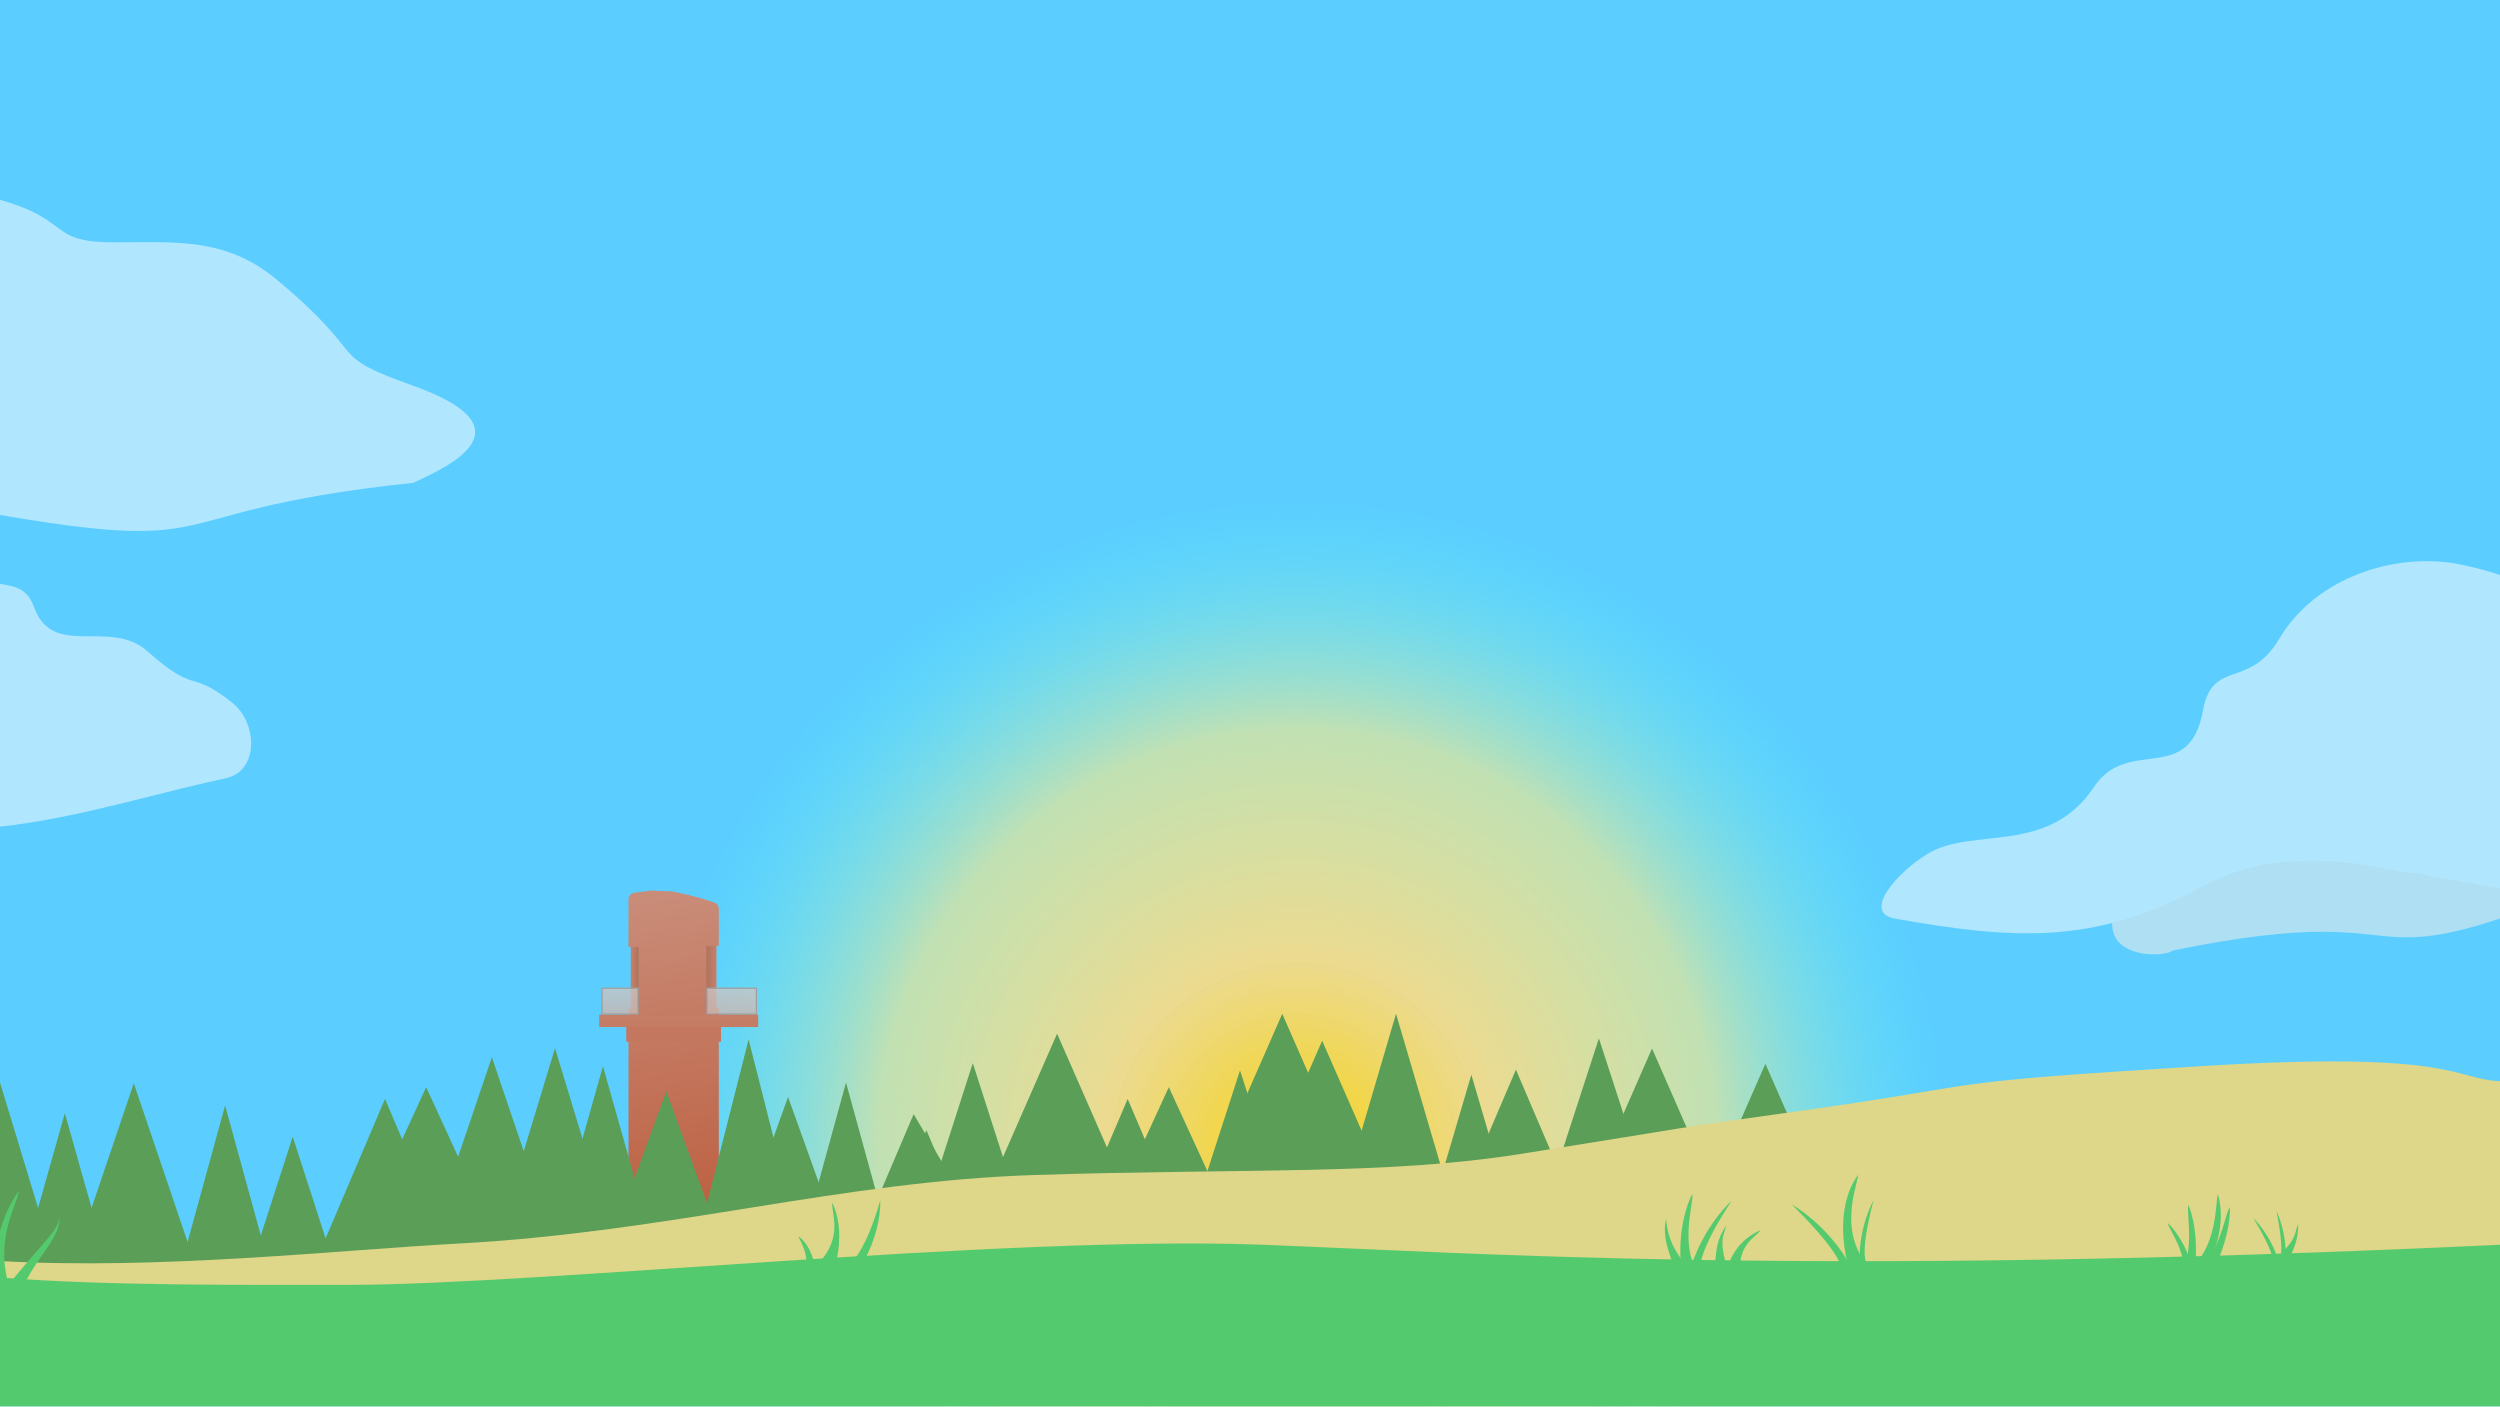
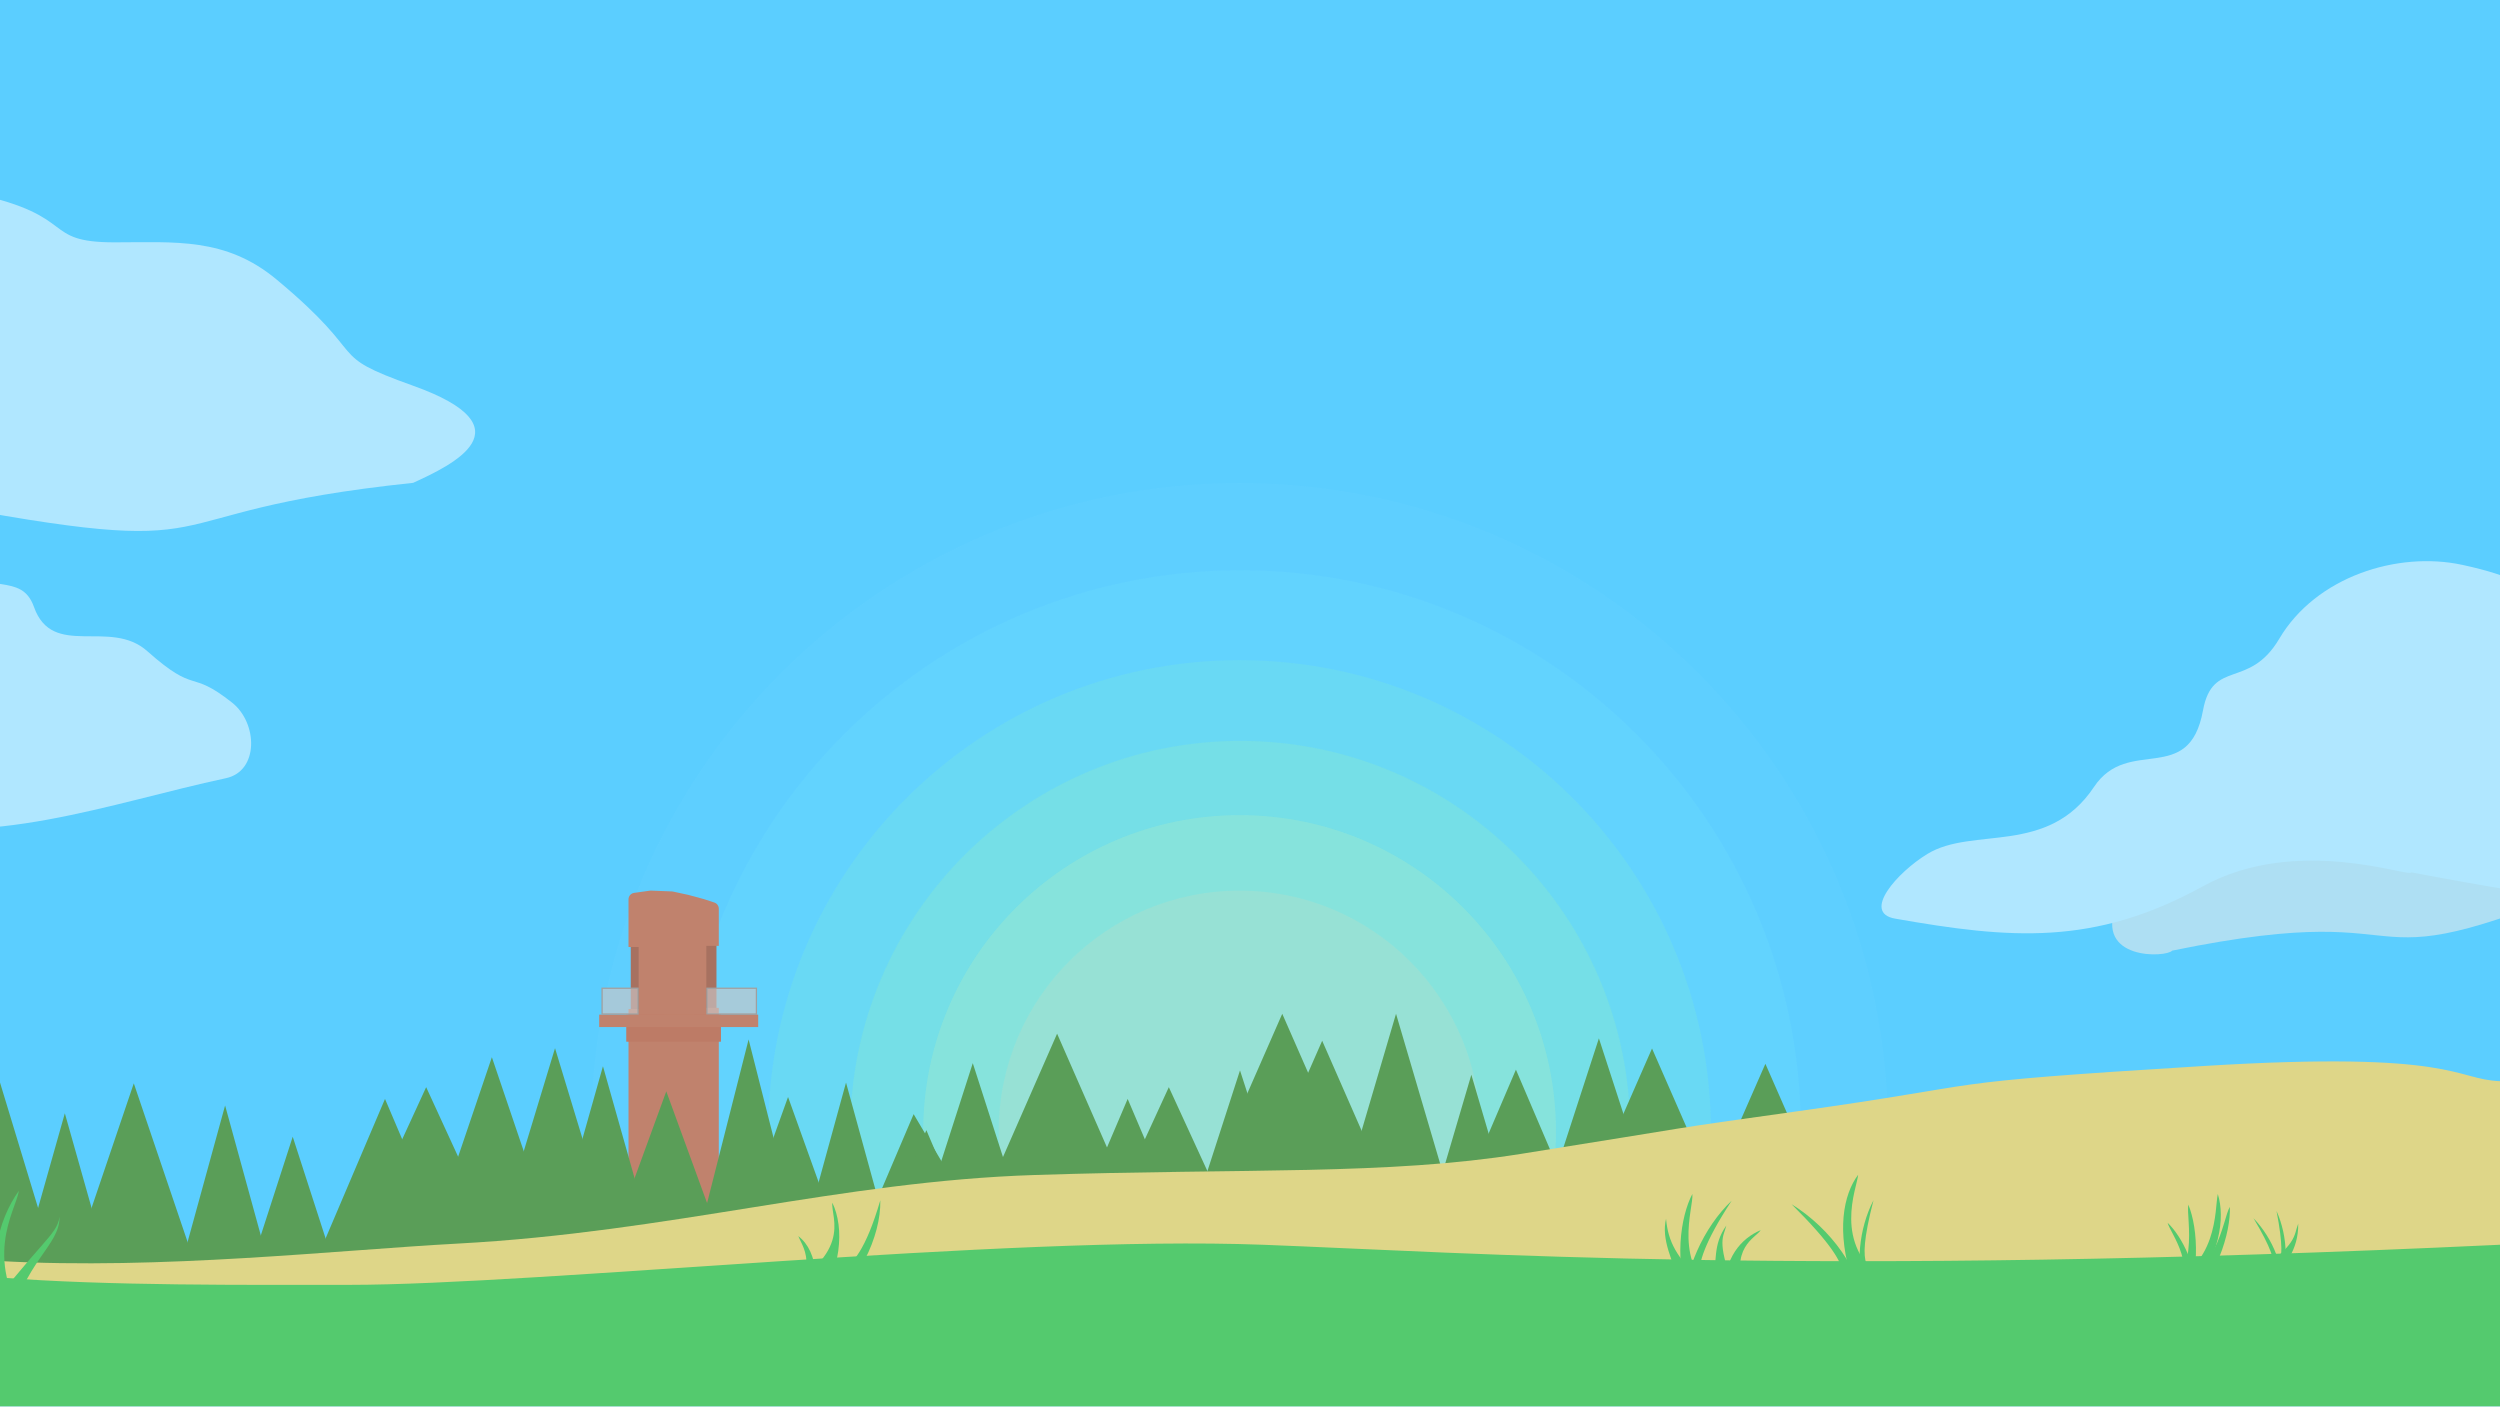
<svg xmlns="http://www.w3.org/2000/svg" width="1920" height="1080" viewBox="0 0 1920 1080" fill="none">
-   <g id="Desktop - 3" clip-path="url(#clip0)">
-     <rect width="1920" height="1080" fill="#5BCEFF" />
-     <g id="Landscape">
-       <circle id="Sun" cx="996" cy="882" r="498" fill="url(#paint0_radial)" />
-       <g id="Group 4">
-         <rect id="Rectangle 26" width="65.822" height="65.822" transform="matrix(-1 0 0 1 550.248 719.496)" fill="url(#paint1_linear)" />
-         <path id="Subtract" fill-rule="evenodd" clip-rule="evenodd" d="M482.694 690.681C482.694 688.188 484.532 686.075 487.001 685.73L499.119 684.033C499.413 683.991 499.711 683.977 500.008 683.988L515.992 684.614C516.282 684.625 516.571 684.662 516.856 684.723L528.61 687.272L540.792 690.572L548.597 693.136C550.649 693.81 552.037 695.726 552.037 697.886V726.425H542.453V774.059H552.037V976.05C552.037 978.811 549.798 981.05 547.037 981.05H487.694C484.933 981.05 482.694 978.811 482.694 976.05V774.92H490.489V727.286H482.694V690.681Z" fill="url(#paint2_linear)" />
-         <rect id="Rectangle 27" x="480.962" y="779.25" width="72.75" height="20.786" fill="url(#paint3_linear)" />
-         <path id="Rectangle 28" d="M460.177 779.25H532.927V788.777H460.177V779.25Z" fill="url(#paint4_linear)" />
-         <g id="Rectangle 30">
-           <mask id="path-6-inside-1" fill="white">
-             <path d="M461.909 758.465H490.489V779.25H461.909V758.465Z" />
-           </mask>
-           <path d="M461.909 758.465H490.489V779.25H461.909V758.465Z" fill="url(#paint5_linear)" stroke="#A0A0A0" stroke-width="2" mask="url(#path-6-inside-1)" />
+   <g id="header 1" clip-path="url(#clip0)">
+     <g id="Desktop   3">
+       <path id="Vector" d="M1920 0H0V1080H1920V0Z" fill="#5BCEFF" />
+       <g id="Sun-Main" opacity="0.75">
+         <path id="Sun" d="M952 1367C1227.04 1367 1450 1144.04 1450 869C1450 593.962 1227.04 371 952 371C676.962 371 454 593.962 454 869C454 1144.04 676.962 1367 952 1367Z" fill="#91DEFF" fill-opacity="0.1" />
+         <path id="Sun_2" d="M952.5 1299C1190.26 1299 1383 1106.26 1383 868.5C1383 630.741 1190.26 438 952.5 438C714.741 438 522 630.741 522 868.5C522 1106.26 714.741 1299 952.5 1299Z" fill="#91FFF8" fill-opacity="0.1" />
+         <path id="Sun_3" d="M952 1231C1151.93 1231 1314 1068.93 1314 869C1314 669.073 1151.93 507 952 507C752.073 507 590 669.073 590 869C590 1068.93 752.073 1231 952 1231Z" fill="#91FFBD" fill-opacity="0.2" />
+         <path id="Sun_4" d="M952.5 1168C1117.91 1168 1252 1033.91 1252 868.5C1252 703.091 1117.91 569 952.5 569C787.091 569 653 703.091 653 868.5C653 1033.91 787.091 1168 952.5 1168Z" fill="#B4FF91" fill-opacity="0.2" />
+         <path id="Sun_5" d="M952 1112C1086.21 1112 1195 1003.21 1195 869C1195 734.795 1086.21 626 952 626C817.795 626 709 734.795 709 869C709 1003.21 817.795 1112 952 1112Z" fill="#F8FFA4" fill-opacity="0.2" />
+         <path id="Sun_6" d="M952 1054C1054.17 1054 1137 971.173 1137 869C1137 766.827 1054.17 684 952 684C849.827 684 767 766.827 767 869C767 971.173 849.827 1054 952 1054Z" fill="#FFE5A4" fill-opacity="0.2" />
+       </g>
+       <g id="Landscape">
+         <g id="Group 4">
+           <path id="Rectangle 26" d="M484.426 719.496H550.248V785.317H484.426V719.496Z" fill="#A77160" />
+           <path id="Subtract" fill-rule="evenodd" clip-rule="evenodd" d="M482.694 690.681C482.694 688.188 484.532 686.075 487.001 685.73L499.119 684.033C499.413 683.991 499.711 683.977 500.008 683.988L515.992 684.614C516.282 684.625 516.571 684.662 516.856 684.723L528.61 687.272L540.792 690.572L548.597 693.136C550.649 693.81 552.037 695.726 552.037 697.886V726.425H542.453V774.059H552.037V976.05C552.037 978.811 549.798 981.05 547.037 981.05H487.694C484.933 981.05 482.694 978.811 482.694 976.05V774.92H490.489V727.286H482.694V690.681Z" fill="#C0826D" />
+           <path id="Rectangle 27" d="M553.712 779.25H480.962V800.036H553.712V779.25Z" fill="#BD7B66" />
+           <path id="Rectangle 28" d="M460.177 779.25H532.927V788.777H460.177V779.25Z" fill="#C0826D" />
+           <g id="Rectangle 30">
+             <mask id="mask0" mask-type="alpha" maskUnits="userSpaceOnUse" x="461" y="758" width="30" height="22">
+               <g id="path 6 inside 1">
+                 <path id="Vector_2" d="M461.909 758.465H490.489V779.25H461.909V758.465Z" fill="white" />
+               </g>
+             </mask>
+             <g mask="url(#mask0)">
+               <path id="Vector_3" d="M461.909 758.465H490.489V779.25H461.909V758.465Z" fill="#CBC7C6" fill-opacity="0.65" stroke="#A0A0A0" stroke-width="2" />
+             </g>
+           </g>
+           <g id="Rectangle 31">
+             <mask id="mask1" mask-type="alpha" maskUnits="userSpaceOnUse" x="542" y="758" width="40" height="22">
+               <g id="path 7 inside 2">
+                 <path id="Vector_4" d="M542.453 758.465H581.427V779.25H542.453V758.465Z" fill="white" />
+               </g>
+             </mask>
+             <g mask="url(#mask1)">
+               <path id="Vector_5" d="M542.453 758.465H581.427V779.25H542.453V758.465Z" fill="#CBC7C6" fill-opacity="0.65" stroke="#A0A0A0" stroke-width="2" />
+             </g>
+           </g>
+           <path id="Rectangle 29" d="M509.543 779.25H582.293V788.777H509.543V779.25Z" fill="#C0826D" />
        </g>
-         <g id="Rectangle 31">
-           <mask id="path-7-inside-2" fill="white">
-             <path d="M542.453 758.465H581.427V779.25H542.453V758.465Z" />
-           </mask>
-           <path d="M542.453 758.465H581.427V779.25H542.453V758.465Z" fill="url(#paint6_linear)" stroke="#A0A0A0" stroke-width="2" mask="url(#path-7-inside-2)" />
+         <g id="Tree Lines">
+           <g id="Tree Line">
+             <path id="Polygon 8" d="M984.77 778.577L1046.1 918.401H923.435L984.77 778.577Z" fill="#5A9E58" />
+             <path id="Polygon 9" d="M1015.43 799.292L1076.76 939.115H954.095L1015.43 799.292Z" fill="#5A9E58" />
+             <path id="Polygon 10" d="M1072.15 778.577L1111.45 912.112H1032.85L1072.15 778.577Z" fill="#5A9E58" />
+             <path id="Polygon 4" d="M605.22 842.474L649.827 966.761H560.613L605.22 842.474Z" fill="#5A9E58" />
+             <path id="Polygon 5" d="M811.851 793.867L750.516 933.69H873.186L811.851 793.867Z" fill="#5A9E58" />
+             <path id="Polygon 6" d="M747.095 816.491L704.877 947.807H789.312L747.095 816.491Z" fill="#5A9E58" />
+             <path id="Polygon 1" d="M1227.95 797.438L1273.33 937.092H1182.57L1227.95 797.438Z" fill="#5A9E58" />
+             <path id="Polygon 7" d="M1164.23 821.486L1218.92 949.472H1109.53L1164.23 821.486Z" fill="#5A9E58" />
+             <path id="Polygon 2" d="M1268.75 805.233L1319.47 921.012H1218.04L1268.75 805.233Z" fill="#5A9E58" />
+             <path id="Polygon 3" d="M1355.82 817L1417.16 956.823H1294.49L1355.82 817Z" fill="#5A9E58" />
+           </g>
+           <g id="Tree Line 2">
+             <path id="Polygon 3 2" d="M426.259 805L485.152 999H367.366L426.259 805Z" fill="#5A9E58" />
+             <path id="Polygon 8 2" d="M866.048 843.973L925.15 982.742H806.947L866.048 843.973Z" fill="#5A9E58" />
+             <path id="Polygon 9 2" d="M897.659 834.94L956.923 963.871H838.395L897.659 834.94Z" fill="#5A9E58" />
+             <path id="Polygon 10 2" d="M952.321 822.047L990.264 939.374H914.377L952.321 822.047Z" fill="#5A9E58" />
+             <path id="Polygon 4 2" d="M463.067 818.857L506.194 971.502H419.94L463.067 818.857Z" fill="#5A9E58" />
+             <path id="Polygon 11" d="M377.759 811.929L429.512 964.574H326.006L377.759 811.929Z" fill="#5A9E58" />
+             <path id="Polygon 5 2" d="M701.672 855.665L642.57 994.434L760.773 955.552L701.672 855.665Z" fill="#5A9E58" />
+             <path id="Polygon 6 2" d="M649.742 831.415L608.865 980.163H690.619L649.742 831.415Z" fill="#5A9E58" />
+           </g>
+           <g id="Tree Line 3">
+             <path id="Polygon 11 2" d="M1594.45 864.366L1533.12 1004.19H1655.78L1594.45 864.366Z" fill="#5A9E58" />
+             <path id="Polygon 10 3" d="M1129.99 825.393L1090.69 958.928H1169.29L1129.99 825.393Z" fill="#5A9E58" />
+             <path id="Polygon 5 3" d="M1482.09 851.855L1543.43 991.679H1420.76L1482.09 851.855Z" fill="#5A9E58" />
+             <path id="Polygon 6 3" d="M1532.54 864.366L1574.75 995.681H1490.32L1532.54 864.366Z" fill="#5A9E58" />
+           </g>
+           <g id="Tree Line 4">
+             <path id="Polygon 8 3" d="M295.682 843.973L354.784 982.742H236.581L295.682 843.973Z" fill="#5A9E58" />
+             <path id="Polygon 9 3" d="M327.293 834.94L386.557 963.871H268.029L327.293 834.94Z" fill="#5A9E58" />
+             <path id="Polygon 10 4" d="M224.813 873L262.757 990.327H186.87L224.813 873Z" fill="#5A9E58" />
+             <path id="Polygon 11 3" d="M102.759 832L154.512 984.645H51.006L102.759 832Z" fill="#5A9E58" />
+             <path id="Polygon 6 4" d="M172.877 849L132 997.748H213.754L172.877 849Z" fill="#5A9E58" />
+             <path id="Polygon 4 3" d="M49.799 855L92.926 1007.65H6.672L49.799 855Z" fill="#5A9E58" />
+             <path id="Polygon 3 3" d="M-0.107 831L58.786 1025H-59L-0.107 831Z" fill="#5A9E58" />
+             <path id="Polygon 1 2" d="M574.931 798.304L618.668 970.652H531.195L574.931 798.304Z" fill="#5A9E58" />
+             <path id="Polygon 7 2" d="M511.708 838.143L564.586 982.994H458.83L511.708 838.143Z" fill="#5A9E58" />
+             <path id="Polygon 2 2" d="M711.457 867.966L760.325 982.872H662.59L711.457 867.966Z" fill="#5A9E58" />
+           </g>
        </g>
-         <path id="Rectangle 29" d="M509.543 779.25H582.293V788.777H509.543V779.25Z" fill="url(#paint7_linear)" />
+         <g id="Dunes">
+           <path id="Hills A" d="M351.78 955.063C259.275 960.052 123.34 975.377 0 968.487L1.202 1068.52L1920 996.922V830.349C1884.76 828.971 1886.62 806.759 1692.94 818.656C1474.41 832.081 1538.37 831.412 1378.47 853.732C1273.17 868.43 1315.92 862.687 1167.94 886.21C1064.65 902.628 958.431 897.123 794.836 902.391C645.066 907.214 514.764 946.272 351.78 955.063Z" fill="#DED688" />
+         </g>
+         <g id="Grass">
+           <g id="Group 1">
+             <path id="Vector 4" d="M14.519 914.464C12.127 930.172 -15.477 967.809 25.598 1023.06C7.218 1044.99 12.582 1035.94 8.148 1025.59C-13.82 974.315 -1.103 936.66 14.519 914.464Z" fill="#54CA6E" />
+             <path id="Vector 5" d="M45.745 934.522C43.38 949.679 31.022 952.277 -20.816 1021.95C-19.11 1040.7 3.466 1032.41 5.906 1021.95C18.573 967.63 45.745 957.473 45.745 934.522Z" fill="#54CA6E" />
+           </g>
+           <g id="Group 2">
+             <path id="Vector 3" d="M1427.07 902.203C1426 913.087 1407.23 955.063 1447.07 983.639C1445.95 996.729 1424.97 990.963 1422.57 983.639C1410.15 945.629 1415.66 917.414 1427.07 902.203Z" fill="#54CA6E" />
+             <path id="Vector 2" d="M1375.94 924.842C1438.53 987.095 1404.64 978.718 1419.18 1005.47C1435.48 1021.4 1432.06 1014.03 1431.59 1005.85C1429.88 976.359 1406.12 943.528 1375.94 924.842Z" fill="#54CA6E" />
+             <path id="Vector 10" d="M1748.36 930.017C1758.75 983.403 1744.37 967.413 1742.53 986.084C1745.33 999.846 1746.14 994.902 1748.73 990.567C1758.05 974.94 1757.29 949.983 1748.36 930.017Z" fill="#54CA6E" />
+             <path id="Vector 11" d="M1730.67 935.572C1758.55 982.271 1739.59 972.107 1744.2 990.294C1751.5 1002.29 1750.58 997.365 1751.55 992.41C1755.02 974.545 1745.84 951.326 1730.67 935.572Z" fill="#54CA6E" />
+             <path id="Vector 8" d="M1438.87 921.696C1423 983.072 1439.61 967.416 1439.81 990.204C1435.58 1005.99 1435.19 999.883 1432.88 994.07C1424.52 973.112 1427.63 943.43 1438.87 921.696Z" fill="#54CA6E" />
+             <path id="Vector 4 2" d="M1299.74 916.956C1300.84 927.947 1283.79 970.444 1320.62 997.068C1322.12 1010.26 1301.82 1009.71 1298.78 1002.74C1284.85 970.879 1290.72 933.915 1299.74 916.956Z" fill="#54CA6E" />
+             <path id="Vector 5 2" d="M1352.26 944.755C1348.11 950.911 1327.82 958.212 1340.42 993.385C1335.59 1000.83 1324.53 996.567 1324.43 991.665C1323.95 966.224 1337.26 950.937 1352.26 944.755Z" fill="#54CA6E" />
+             <path id="Vector 9" d="M1325.82 941.206C1323.65 950.3 1318.3 952.15 1330.9 987.323C1326.06 994.767 1313.83 989.896 1314.91 985.603C1319.32 968.054 1314.91 956.795 1325.82 941.206Z" fill="#54CA6E" />
+             <path id="Vector 7" d="M1279.52 936.009C1281.13 954.004 1287.89 965.595 1306.14 983.687C1303.51 992.167 1291.71 991.074 1290.29 986.382C1284.92 968.684 1275.61 952.416 1279.52 936.009Z" fill="#54CA6E" />
+             <path id="Vector 6" d="M1329.92 922.152C1286.99 987.668 1315.37 981.606 1301.52 1008.89C1290.32 1025.66 1293.16 1014.8 1293.09 1006.47C1292.81 976.447 1308.63 942.23 1329.92 922.152Z" fill="#54CA6E" />
+           </g>
+           <g id="Group 8">
+             <path id="Vector 10 2" d="M1703.28 917C1700.71 927.837 1704.62 974.554 1657.59 988.694C1654.34 1001.67 1676.05 1003.16 1680.72 996.915C1704.96 964.49 1709.05 935.475 1703.28 917Z" fill="#54CA6E" />
+             <path id="Vector 11 2" d="M1680.63 925.146C1678.58 936.212 1691.87 980.887 1652.88 1004.67C1650.23 1017.94 1670.5 1019.18 1674.14 1012.37C1690.79 981.236 1688.15 943.169 1680.63 925.146Z" fill="#54CA6E" />
+             <path id="Vector 14" d="M1712.52 926.847C1706.75 936.515 1703.72 983.026 1658.9 991.807C1651.82 1003.33 1670.4 1011.53 1676.17 1006.4C1702.58 982.976 1713.31 946.357 1712.52 926.847Z" fill="#54CA6E" />
+             <path id="Vector 13" d="M1664.73 939.12C1666.67 947.183 1689.36 973.463 1669.73 1000.84C1671.93 1010.56 1686.26 1005.51 1686.7 999.857C1688.72 974.014 1675.36 949.098 1664.73 939.12Z" fill="#54CA6E" />
+             <path id="Vector 12" d="M1765.04 939.7C1761.23 949.655 1765.07 955.013 1730.62 979.292C1730.38 989.521 1745.01 993.272 1746.75 988.533C1753.89 969.162 1765.27 961.647 1765.04 939.7Z" fill="#54CA6E" />
+           </g>
+           <g id="Group 5">
+             <path id="Vector 3 2" d="M639.271 923.691C637.714 935.521 658.116 964.111 587.104 998.608C585.042 1012.79 619.101 1018.37 623.672 1011.26C647.393 974.325 648.323 942.915 639.271 923.691Z" fill="#54CA6E" />
+             <path id="Vector 4 3" d="M613.103 949.319C617.218 959.943 632.972 974.333 591.377 1032.69C596.152 1045.5 626.149 1036.19 626.603 1028.3C628.963 987.368 629.128 961.814 613.103 949.319Z" fill="#54CA6E" />
+             <path id="Vector 2 2" d="M676.09 921.781C653.774 998.137 635.319 967.262 617.847 994.169C612.318 1013.85 622.726 1015.13 630.602 1008.81C658.994 985.996 676.659 950.149 676.09 921.781Z" fill="#54CA6E" />
+           </g>
+         </g>
+         <path id="Vector 4 4" d="M1920 1146H0V981.117C80.695 987.64 193.072 986.77 268.093 986.77C414.144 986.77 771.601 948.502 969.67 955.965C1127.95 961.929 1386.48 981.117 1920 955.965V1146Z" fill="#54CA6E" />
+         <path id="WolkD" d="M-482.705 564.049C-261.702 561.171 -422.541 670.582 -173.788 614.978C-173.5 618.284 -173.594 606.69 -98.872 628.402C-12.649 653.456 86.189 616.287 173.507 597.656C198.942 592.23 198.051 555.3 178.27 539.63C144.927 513.214 151.582 534.26 113.076 500.054C84.398 474.579 40.366 506.385 26.077 466.107C16.358 438.708 -10.151 458.063 -35.65 432.545C-66.633 401.539 -131.912 389.616 -179.19 404.901C-231.622 421.852 -228.125 427.059 -302.511 421.596C-348.178 418.241 -359.099 454.48 -405.458 471.124C-471.347 494.78 -486.582 472.133 -518.147 521.514C-543.019 560.422 -487.971 568.488 -482.705 564.049Z" fill="#B0E7FF" />
+         <path id="WolkC" d="M1668.21 730.081C1884.73 685.727 1785.66 767.417 2019.53 666.062C2020.44 669.255 2097.96 622.491 2175.43 629.776C2264.82 638.182 2325.52 616.895 2407.78 582.189C2431.74 572.08 2399.31 558.543 2374.29 555.281C2336.62 550.371 2285.6 581.638 2241.35 555.276C2208.4 535.644 2171.13 575.158 2149.52 538.282C2134.83 513.198 2112.43 537.189 2082.59 516.916C2046.33 492.284 1979.98 492.84 1936.41 516.736C1888.1 543.238 1892.51 547.695 1818.42 556.306C1772.94 561.592 1769.02 599.238 1726.62 624.296C1666.35 659.912 1647.13 640.531 1625.4 694.963C1608.29 737.852 1663.87 735.43 1668.21 730.081Z" fill="#AEDFF3" />
+         <path id="WolkB" d="M317.295 370.819C96.92 393.968 194.538 432.955 -58.05 384.952C-58.05 389.663 -145.359 355.764 -217.901 395.674C-301.609 441.727 -365.795 436.122 -454.382 420.528C-480.187 415.985 -452.674 384.952 -429.489 370.819C-394.592 349.547 -336.996 372.525 -301.609 319.405C-275.255 279.845 -228.639 319.405 -217.901 260.681C-210.596 220.734 -182.514 244.842 -159.329 205.612C-131.159 157.945 -68.544 138.115 -18.758 148.837C60.65 165.937 31.105 186.118 87.891 186.118C134.26 186.118 173.268 182.106 212.355 214.627C287.033 276.763 247.742 271.402 317.295 296.257C407.678 328.554 346.987 357.255 317.295 370.819Z" fill="#B0E7FF" />
+         <path id="WolkA" d="M2227.08 655.793C2006.71 678.941 2104.33 717.928 1851.74 669.925C1851.74 674.636 1764.43 640.737 1691.89 680.647C1608.18 726.7 1543.99 721.095 1455.41 705.501C1429.6 700.959 1457.11 669.925 1480.3 655.793C1515.2 634.52 1572.79 657.498 1608.18 604.378C1634.53 564.818 1681.15 604.378 1691.89 545.654C1699.19 505.707 1727.27 529.816 1750.46 490.585C1778.63 442.918 1841.24 423.089 1891.03 433.81C1970.44 450.911 1940.89 471.091 1997.68 471.091C2044.05 471.091 2083.06 467.079 2122.14 499.601C2196.82 561.736 2157.53 556.376 2227.08 581.23C2317.47 613.527 2256.77 642.228 2227.08 655.793Z" fill="#B0E7FF" />
      </g>
-       <g id="Tree Lines">
-         <g id="Tree Line">
-           <path id="Polygon 8" d="M984.77 778.577L1046.1 918.401H923.435L984.77 778.577Z" fill="#5A9E58" />
-           <path id="Polygon 9" d="M1015.43 799.292L1076.76 939.115H954.095L1015.43 799.292Z" fill="#5A9E58" />
-           <path id="Polygon 10" d="M1072.15 778.577L1111.45 912.112H1032.85L1072.15 778.577Z" fill="#5A9E58" />
-           <path id="Polygon 4" d="M605.22 842.474L649.827 966.761H560.613L605.22 842.474Z" fill="#5A9E58" />
-           <path id="Polygon 5" d="M811.851 793.867L750.516 933.69H873.186L811.851 793.867Z" fill="#5A9E58" />
-           <path id="Polygon 6" d="M747.095 816.491L704.877 947.807H789.312L747.095 816.491Z" fill="#5A9E58" />
-           <path id="Polygon 1" d="M1227.95 797.438L1273.33 937.092H1182.57L1227.95 797.438Z" fill="#5A9E58" />
-           <path id="Polygon 7" d="M1164.23 821.486L1218.92 949.472H1109.53L1164.23 821.486Z" fill="#5A9E58" />
-           <path id="Polygon 2" d="M1268.75 805.233L1319.47 921.012H1218.04L1268.75 805.233Z" fill="#5A9E58" />
-           <path id="Polygon 3" d="M1355.82 817L1417.16 956.823H1294.49L1355.82 817Z" fill="#5A9E58" />
-         </g>
-         <g id="Tree Line_2">
-           <path id="Polygon 3_2" d="M426.259 805L485.152 999H367.366L426.259 805Z" fill="#5A9E58" />
-           <path id="Polygon 8_2" d="M866.048 843.973L925.15 982.742H806.947L866.048 843.973Z" fill="#5A9E58" />
-           <path id="Polygon 9_2" d="M897.659 834.94L956.923 963.871H838.395L897.659 834.94Z" fill="#5A9E58" />
-           <path id="Polygon 10_2" d="M952.321 822.047L990.264 939.374H914.377L952.321 822.047Z" fill="#5A9E58" />
-           <path id="Polygon 4_2" d="M463.067 818.857L506.194 971.502H419.94L463.067 818.857Z" fill="#5A9E58" />
-           <path id="Polygon 11" d="M377.759 811.929L429.512 964.574H326.006L377.759 811.929Z" fill="#5A9E58" />
-           <path id="Polygon 5_2" d="M701.672 855.665L642.57 994.434L760.773 955.552L701.672 855.665Z" fill="#5A9E58" />
-           <path id="Polygon 6_2" d="M649.742 831.415L608.865 980.163H690.619L649.742 831.415Z" fill="#5A9E58" />
-         </g>
-         <g id="Tree Line_3">
-           <path id="Polygon 11_2" d="M1594.45 864.366L1533.12 1004.19H1655.78L1594.45 864.366Z" fill="#5A9E58" />
-           <path id="Polygon 10_3" d="M1129.99 825.393L1090.69 958.928H1169.29L1129.99 825.393Z" fill="#5A9E58" />
-           <path id="Polygon 5_3" d="M1482.09 851.855L1543.43 991.679H1420.76L1482.09 851.855Z" fill="#5A9E58" />
-           <path id="Polygon 6_3" d="M1532.54 864.366L1574.75 995.681H1490.32L1532.54 864.366Z" fill="#5A9E58" />
-         </g>
-         <g id="Tree Line_4">
-           <path id="Polygon 8_3" d="M295.682 843.973L354.784 982.742H236.581L295.682 843.973Z" fill="#5A9E58" />
-           <path id="Polygon 9_3" d="M327.293 834.94L386.557 963.871H268.029L327.293 834.94Z" fill="#5A9E58" />
-           <path id="Polygon 10_4" d="M224.813 873L262.757 990.327H186.87L224.813 873Z" fill="#5A9E58" />
-           <path id="Polygon 11_3" d="M102.759 832L154.512 984.645H51.006L102.759 832Z" fill="#5A9E58" />
-           <path id="Polygon 6_4" d="M172.877 849L132 997.748H213.754L172.877 849Z" fill="#5A9E58" />
-           <path id="Polygon 4_3" d="M49.799 855L92.926 1007.65H6.672L49.799 855Z" fill="#5A9E58" />
-           <path id="Polygon 3_3" d="M-0.107 831L58.786 1025H-59L-0.107 831Z" fill="#5A9E58" />
-           <path id="Polygon 1_2" d="M574.931 798.304L618.668 970.652H531.195L574.931 798.304Z" fill="#5A9E58" />
-           <path id="Polygon 7_2" d="M511.708 838.143L564.586 982.994H458.83L511.708 838.143Z" fill="#5A9E58" />
-           <path id="Polygon 2_2" d="M711.457 867.966L760.325 982.872H662.59L711.457 867.966Z" fill="#5A9E58" />
-         </g>
-       </g>
-       <g id="Dunes">
-         <path id="Hills-A" d="M351.78 955.063C259.275 960.052 123.34 975.377 0 968.487L1.202 1068.52L1920 996.922V830.349C1884.76 828.971 1886.62 806.759 1692.94 818.656C1474.41 832.081 1538.37 831.412 1378.47 853.732C1273.17 868.43 1315.92 862.687 1167.94 886.21C1064.65 902.628 958.431 897.123 794.836 902.391C645.066 907.214 514.764 946.272 351.78 955.063Z" fill="#DED688" />
-       </g>
-       <g id="Grass">
-         <g id="Group 1">
-           <path id="Vector 4" d="M14.519 914.464C12.127 930.172 -15.477 967.809 25.598 1023.06C7.218 1044.99 12.582 1035.94 8.148 1025.59C-13.82 974.315 -1.103 936.66 14.519 914.464Z" fill="#54CA6E" />
-           <path id="Vector 5" d="M45.745 934.522C43.38 949.679 31.022 952.277 -20.816 1021.95C-19.11 1040.7 3.466 1032.41 5.906 1021.95C18.573 967.63 45.745 957.473 45.745 934.522Z" fill="#54CA6E" />
-         </g>
-         <g id="Group 2">
-           <path id="Vector 3" d="M1427.07 902.203C1426 913.087 1407.23 955.063 1447.07 983.639C1445.95 996.729 1424.97 990.963 1422.57 983.639C1410.15 945.629 1415.66 917.414 1427.07 902.203Z" fill="#54CA6E" />
-           <path id="Vector 2" d="M1375.94 924.842C1438.53 987.095 1404.64 978.718 1419.18 1005.47C1435.48 1021.4 1432.06 1014.03 1431.59 1005.85C1429.88 976.359 1406.12 943.528 1375.94 924.842Z" fill="#54CA6E" />
-           <path id="Vector 10" d="M1748.36 930.017C1758.75 983.403 1744.37 967.413 1742.53 986.084C1745.33 999.846 1746.14 994.902 1748.73 990.567C1758.05 974.94 1757.29 949.983 1748.36 930.017Z" fill="#54CA6E" />
-           <path id="Vector 11" d="M1730.67 935.572C1758.55 982.271 1739.59 972.107 1744.2 990.294C1751.5 1002.29 1750.58 997.365 1751.55 992.41C1755.02 974.545 1745.84 951.326 1730.67 935.572Z" fill="#54CA6E" />
-           <path id="Vector 8" d="M1438.87 921.696C1423 983.072 1439.61 967.416 1439.81 990.204C1435.58 1005.99 1435.19 999.883 1432.88 994.07C1424.52 973.112 1427.63 943.43 1438.87 921.696Z" fill="#54CA6E" />
-           <path id="Vector 4_2" d="M1299.74 916.956C1300.84 927.947 1283.79 970.444 1320.62 997.068C1322.12 1010.26 1301.82 1009.71 1298.78 1002.74C1284.85 970.879 1290.72 933.915 1299.74 916.956Z" fill="#54CA6E" />
-           <path id="Vector 5_2" d="M1352.26 944.755C1348.11 950.911 1327.82 958.212 1340.42 993.385C1335.59 1000.83 1324.53 996.567 1324.43 991.665C1323.95 966.224 1337.26 950.937 1352.26 944.755Z" fill="#54CA6E" />
-           <path id="Vector 9" d="M1325.82 941.206C1323.65 950.3 1318.3 952.15 1330.9 987.323C1326.06 994.767 1313.83 989.896 1314.91 985.603C1319.32 968.054 1314.91 956.795 1325.82 941.206Z" fill="#54CA6E" />
-           <path id="Vector 7" d="M1279.52 936.009C1281.13 954.004 1287.89 965.595 1306.14 983.687C1303.51 992.167 1291.71 991.074 1290.29 986.382C1284.92 968.684 1275.61 952.416 1279.52 936.009Z" fill="#54CA6E" />
-           <path id="Vector 6" d="M1329.92 922.152C1286.99 987.668 1315.37 981.606 1301.52 1008.89C1290.32 1025.66 1293.16 1014.8 1293.09 1006.47C1292.81 976.447 1308.63 942.23 1329.92 922.152Z" fill="#54CA6E" />
-         </g>
-         <g id="Group 8">
-           <path id="Vector 10_2" d="M1703.28 917C1700.71 927.837 1704.62 974.554 1657.59 988.694C1654.34 1001.67 1676.05 1003.16 1680.72 996.915C1704.96 964.49 1709.05 935.475 1703.28 917Z" fill="#54CA6E" />
-           <path id="Vector 11_2" d="M1680.63 925.146C1678.58 936.212 1691.87 980.887 1652.88 1004.67C1650.23 1017.94 1670.5 1019.18 1674.14 1012.37C1690.79 981.236 1688.15 943.169 1680.63 925.146Z" fill="#54CA6E" />
-           <path id="Vector 14" d="M1712.52 926.847C1706.75 936.515 1703.72 983.026 1658.9 991.807C1651.82 1003.33 1670.4 1011.53 1676.17 1006.4C1702.58 982.976 1713.31 946.357 1712.52 926.847Z" fill="#54CA6E" />
-           <path id="Vector 13" d="M1664.73 939.12C1666.67 947.183 1689.36 973.463 1669.73 1000.84C1671.93 1010.56 1686.26 1005.51 1686.7 999.857C1688.72 974.014 1675.36 949.098 1664.73 939.12Z" fill="#54CA6E" />
-           <path id="Vector 12" d="M1765.04 939.7C1761.23 949.655 1765.07 955.013 1730.62 979.292C1730.38 989.521 1745.01 993.272 1746.75 988.533C1753.89 969.162 1765.27 961.647 1765.04 939.7Z" fill="#54CA6E" />
-         </g>
-         <g id="Group 5">
-           <path id="Vector 3_2" d="M639.271 923.691C637.714 935.521 658.116 964.111 587.104 998.608C585.042 1012.79 619.101 1018.37 623.672 1011.26C647.393 974.325 648.323 942.915 639.271 923.691Z" fill="#54CA6E" />
-           <path id="Vector 4_3" d="M613.103 949.319C617.218 959.943 632.972 974.333 591.377 1032.69C596.152 1045.5 626.149 1036.19 626.603 1028.3C628.963 987.368 629.128 961.814 613.103 949.319Z" fill="#54CA6E" />
-           <path id="Vector 2_2" d="M676.09 921.781C653.774 998.137 635.319 967.262 617.847 994.169C612.318 1013.85 622.726 1015.13 630.602 1008.81C658.994 985.996 676.659 950.149 676.09 921.781Z" fill="#54CA6E" />
-         </g>
-       </g>
-       <path id="Vector 4_4" d="M1920 1146H0V981.117C80.695 987.64 193.072 986.77 268.093 986.77C414.144 986.77 771.601 948.502 969.67 955.965C1127.95 961.929 1386.48 981.117 1920 955.965V1146Z" fill="#54CA6E" />
-       <path id="WolkD" d="M-482.705 564.049C-261.702 561.171 -422.541 670.582 -173.788 614.978C-173.5 618.284 -173.594 606.69 -98.872 628.402C-12.649 653.456 86.189 616.287 173.507 597.656C198.942 592.23 198.051 555.3 178.27 539.63C144.927 513.214 151.582 534.26 113.076 500.054C84.398 474.579 40.366 506.385 26.077 466.107C16.358 438.708 -10.151 458.063 -35.65 432.545C-66.633 401.539 -131.912 389.616 -179.19 404.901C-231.622 421.852 -228.125 427.059 -302.511 421.596C-348.178 418.241 -359.099 454.48 -405.458 471.124C-471.347 494.78 -486.582 472.133 -518.147 521.514C-543.019 560.422 -487.971 568.488 -482.705 564.049Z" fill="#B0E7FF" />
-       <path id="WolkC" d="M1668.21 730.081C1884.73 685.727 1785.66 767.417 2019.53 666.062C2020.44 669.255 2097.96 622.491 2175.43 629.776C2264.82 638.182 2325.52 616.895 2407.78 582.189C2431.74 572.08 2399.31 558.543 2374.29 555.281C2336.62 550.371 2285.6 581.638 2241.35 555.276C2208.4 535.644 2171.13 575.158 2149.52 538.282C2134.83 513.198 2112.43 537.189 2082.59 516.916C2046.33 492.284 1979.98 492.84 1936.41 516.736C1888.1 543.238 1892.51 547.695 1818.42 556.306C1772.94 561.592 1769.02 599.238 1726.62 624.296C1666.35 659.912 1647.13 640.531 1625.4 694.963C1608.29 737.852 1663.87 735.43 1668.21 730.081Z" fill="#AEDFF3" />
-       <path id="WolkB" d="M317.295 370.819C96.92 393.968 194.538 432.955 -58.05 384.952C-58.05 389.663 -145.359 355.764 -217.901 395.674C-301.609 441.727 -365.795 436.122 -454.382 420.528C-480.187 415.985 -452.674 384.952 -429.489 370.819C-394.592 349.547 -336.996 372.525 -301.609 319.405C-275.255 279.845 -228.639 319.405 -217.901 260.681C-210.596 220.734 -182.514 244.842 -159.329 205.612C-131.159 157.945 -68.544 138.115 -18.758 148.837C60.65 165.937 31.105 186.118 87.891 186.118C134.26 186.118 173.268 182.106 212.355 214.627C287.033 276.763 247.742 271.402 317.295 296.257C407.678 328.554 346.987 357.255 317.295 370.819Z" fill="#B0E7FF" />
-       <path id="WolkA" d="M2227.08 655.793C2006.71 678.941 2104.33 717.928 1851.74 669.925C1851.74 674.636 1764.43 640.737 1691.89 680.647C1608.18 726.7 1543.99 721.095 1455.41 705.501C1429.6 700.959 1457.11 669.925 1480.3 655.793C1515.2 634.52 1572.79 657.498 1608.18 604.378C1634.53 564.818 1681.15 604.378 1691.89 545.654C1699.19 505.707 1727.27 529.816 1750.46 490.585C1778.63 442.918 1841.24 423.089 1891.03 433.81C1970.44 450.911 1940.89 471.091 1997.68 471.091C2044.05 471.091 2083.06 467.079 2122.14 499.601C2196.82 561.736 2157.53 556.376 2227.08 581.23C2317.47 613.527 2256.77 642.228 2227.08 655.793Z" fill="#B0E7FF" />
    </g>
  </g>
  <defs>
-     <radialGradient id="paint0_radial" cx="0" cy="0" r="1" gradientUnits="userSpaceOnUse" gradientTransform="translate(996 882) rotate(90) scale(498)">
-       <stop stop-color="#F5D216" />
-       <stop offset="0.297" stop-color="#FFDC81" stop-opacity="0.88" />
-       <stop offset="0.646" stop-color="#FFEC85" stop-opacity="0.62" />
-       <stop offset="1" stop-color="#5CFFF5" stop-opacity="0" />
-     </radialGradient>
-     <linearGradient id="paint1_linear" x1="65.822" y1="32.906" x2="8.03132e-08" y2="32.906" gradientUnits="userSpaceOnUse">
-       <stop stop-color="#C6816B" />
-       <stop offset="0.24" stop-color="#895A4B" />
-       <stop offset="0.688" stop-color="#895A4B" />
-       <stop offset="1" stop-color="#C6806B" />
-     </linearGradient>
-     <linearGradient id="paint2_linear" x1="493.86" y1="691.287" x2="539.001" y2="978.876" gradientUnits="userSpaceOnUse">
-       <stop stop-color="#C98C78" />
-       <stop offset="1" stop-color="#BB5838" />
-       <stop offset="1" stop-color="#B68C7F" />
-     </linearGradient>
-     <linearGradient id="paint3_linear" x1="517.337" y1="779.25" x2="517.337" y2="800.036" gradientUnits="userSpaceOnUse">
-       <stop stop-color="#C5765D" />
-       <stop offset="1" stop-color="#C4775F" />
-       <stop offset="1" stop-color="#C47860" />
-     </linearGradient>
-     <linearGradient id="paint4_linear" x1="496.552" y1="779.25" x2="496.552" y2="824.979" gradientUnits="userSpaceOnUse">
-       <stop stop-color="#C57D66" />
-       <stop offset="1" stop-color="#C4775F" />
-       <stop offset="1" stop-color="#C47860" />
-     </linearGradient>
-     <linearGradient id="paint5_linear" x1="476.199" y1="758.465" x2="476.199" y2="858.236" gradientUnits="userSpaceOnUse">
-       <stop stop-color="#CBC7C6" stop-opacity="0.77" />
-       <stop offset="1" stop-color="#C4775F" />
-       <stop offset="1" stop-color="#C47860" />
-     </linearGradient>
-     <linearGradient id="paint6_linear" x1="561.94" y1="758.465" x2="561.94" y2="858.236" gradientUnits="userSpaceOnUse">
-       <stop stop-color="#CBC7C6" stop-opacity="0.77" />
-       <stop offset="1" stop-color="#C4775F" />
-       <stop offset="1" stop-color="#C47860" />
-     </linearGradient>
-     <linearGradient id="paint7_linear" x1="545.918" y1="779.25" x2="545.918" y2="824.979" gradientUnits="userSpaceOnUse">
-       <stop stop-color="#C57D66" />
-       <stop offset="1" stop-color="#C4775F" />
-       <stop offset="1" stop-color="#C47860" />
-     </linearGradient>
    <clipPath id="clip0">
      <rect width="1920" height="1080" fill="white" />
    </clipPath>
  </defs>
</svg>
